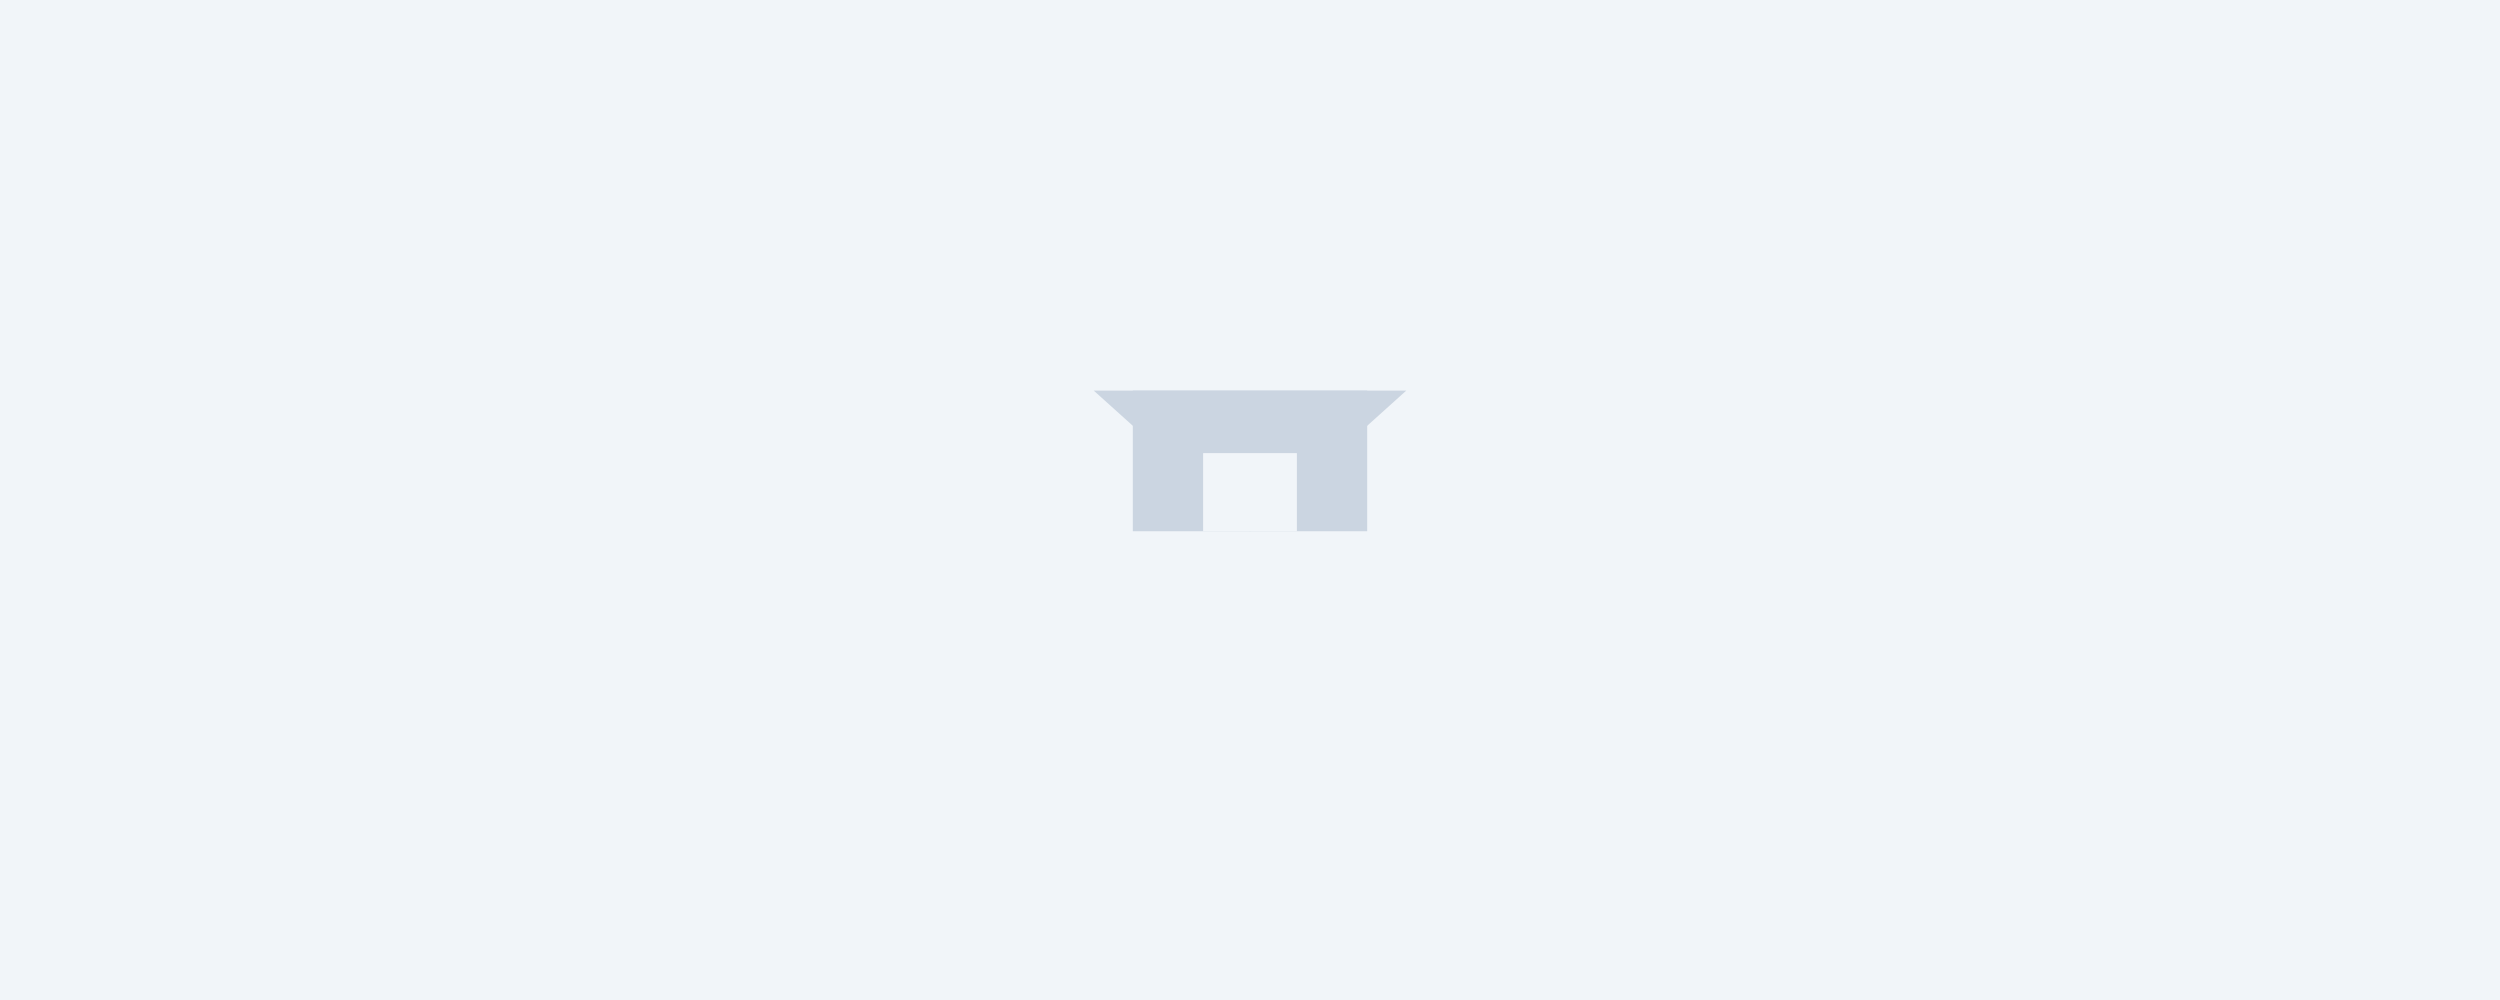
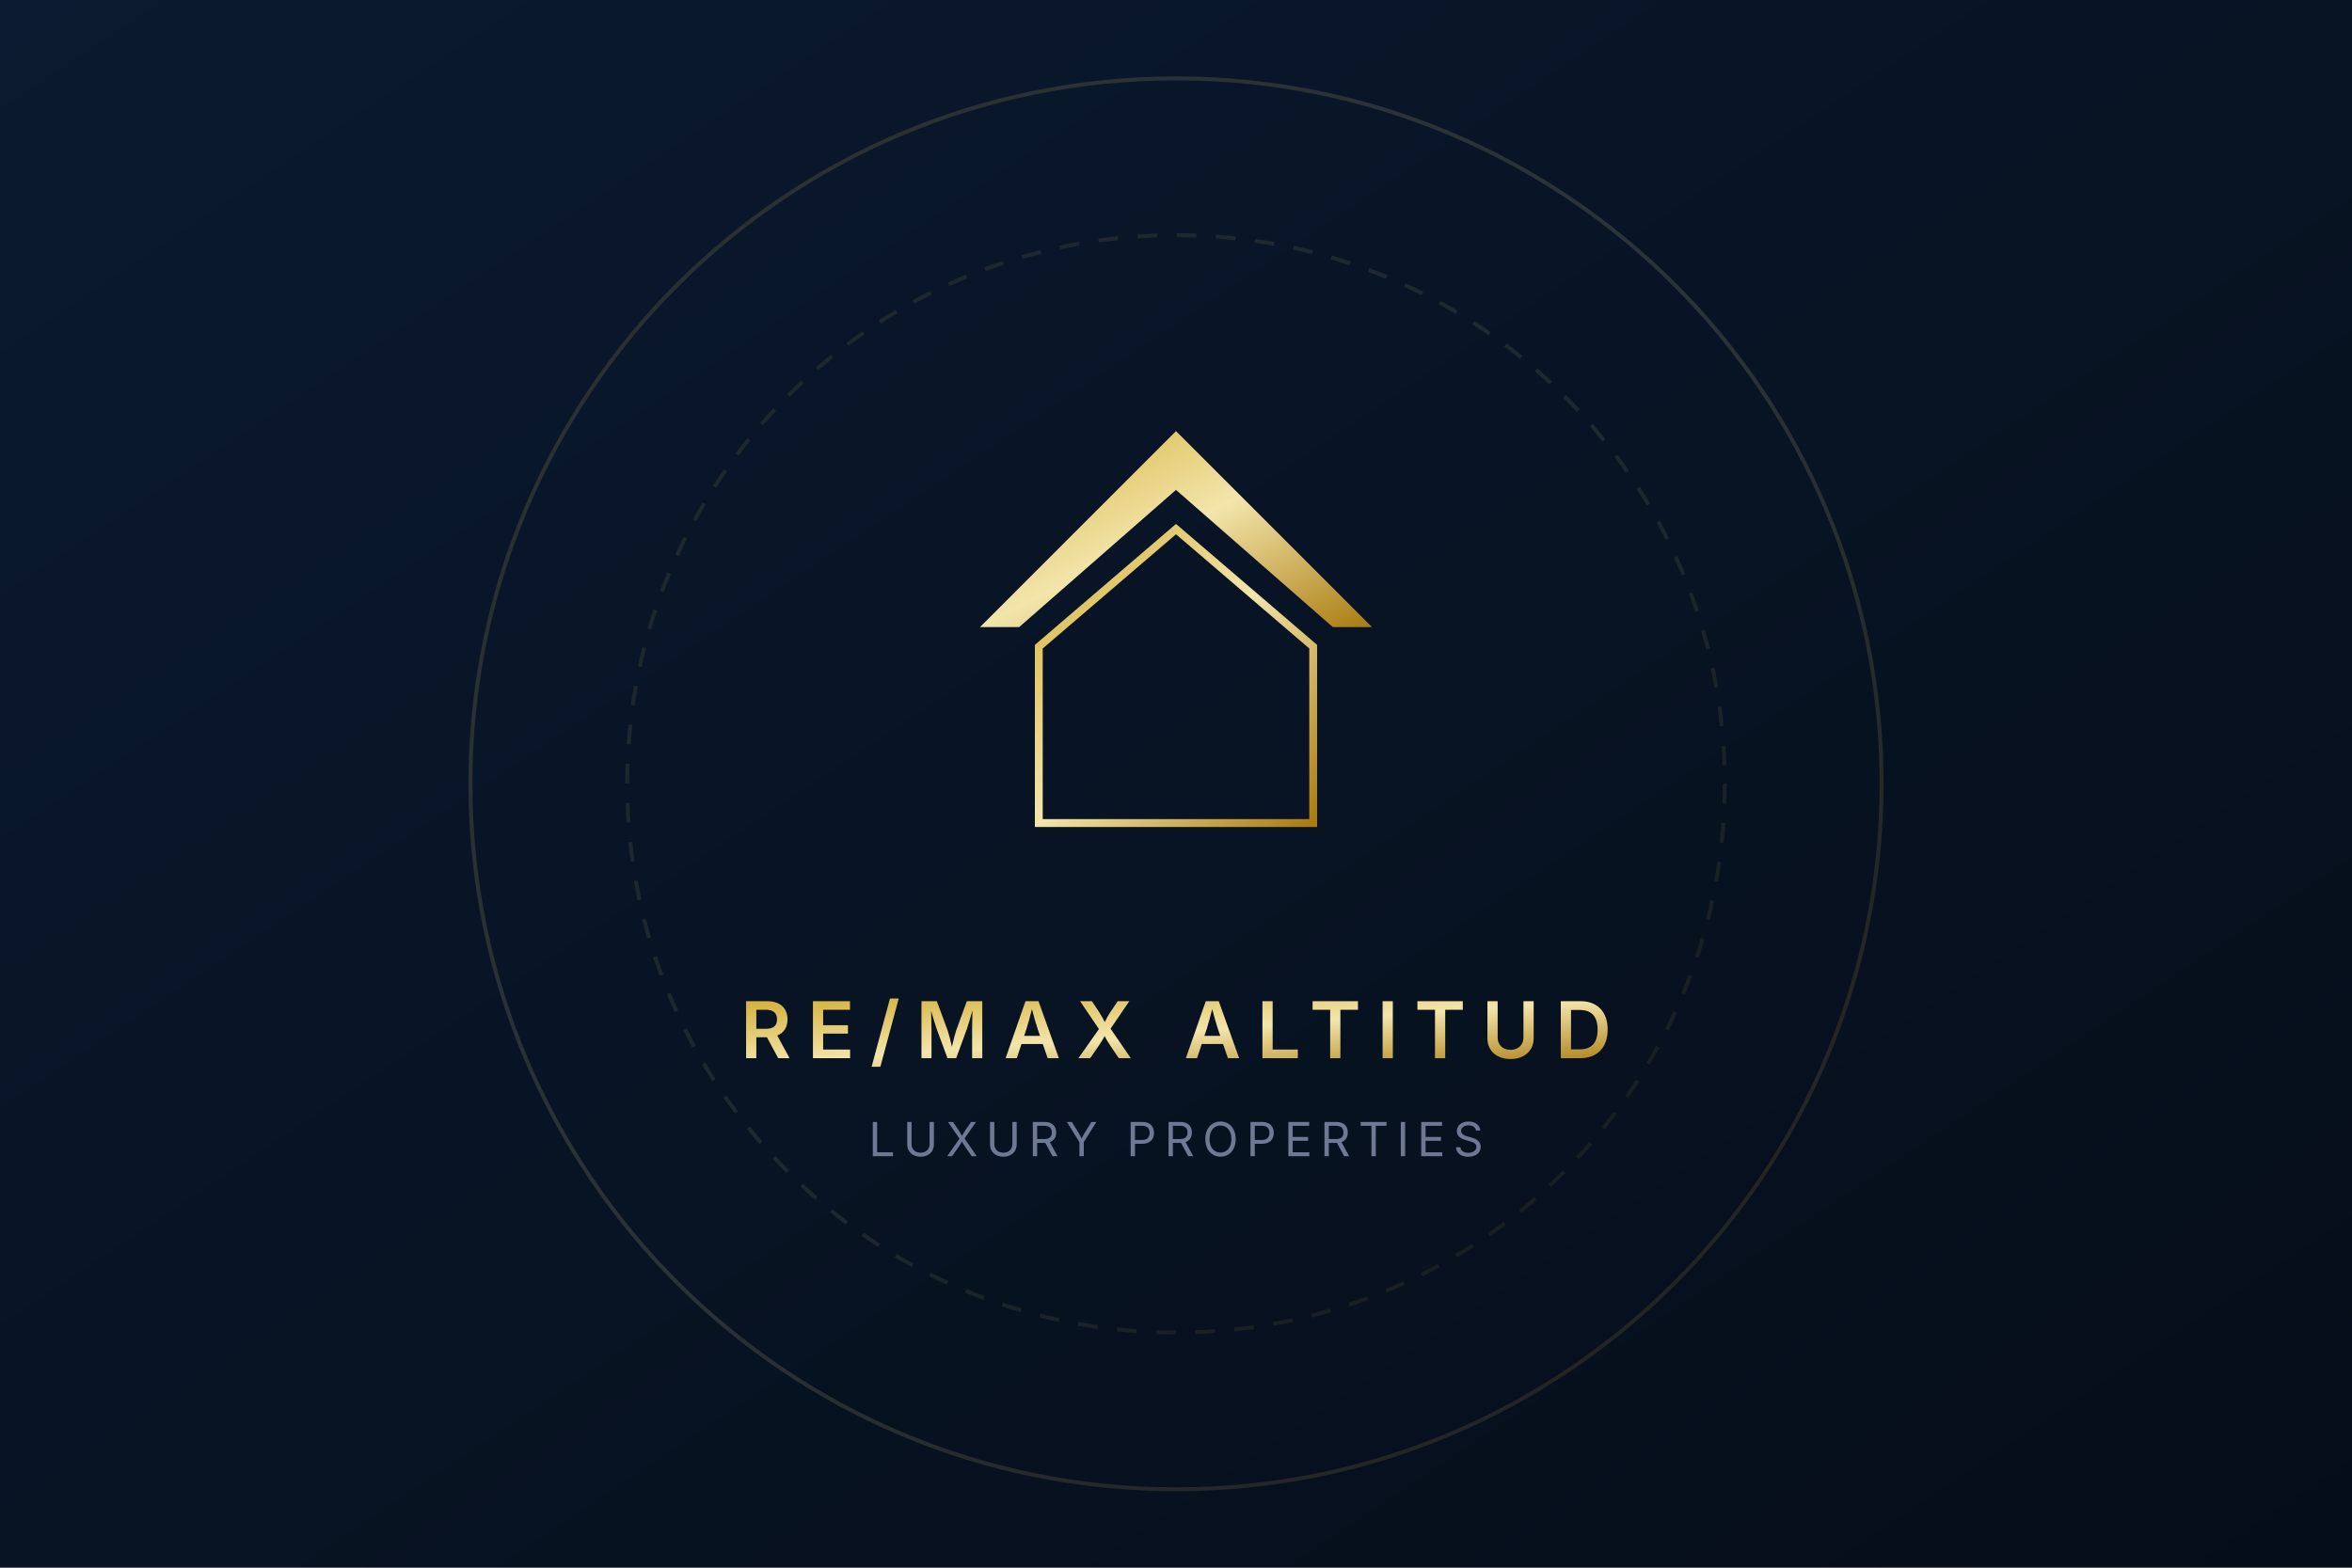
- <svg xmlns="http://www.w3.org/2000/svg" width="320" height="128" viewBox="0 0 320 128">
-   <rect width="320" height="128" fill="#f1f5f9" />
-   <g transform="translate(140,28)" fill="#cbd5e1">
-     <polygon points="20,40 0,22 40,22" />
-     <rect x="5" y="22" width="30" height="18" />
-     <rect x="14" y="30" width="12" height="10" fill="#f1f5f9" />
+ <svg xmlns="http://www.w3.org/2000/svg" viewBox="0 0 600 400" width="100%" height="100%">
+   <defs>
+     <linearGradient id="bg-grad" x1="0%" y1="0%" x2="100%" y2="100%">
+       <stop offset="0%" stop-color="#0b1a30" />
+       <stop offset="100%" stop-color="#050d18" />
+     </linearGradient>
+     <linearGradient id="gold-grad" x1="0%" y1="0%" x2="100%" y2="100%">
+       <stop offset="0%" stop-color="#D4AF37" />
+       <stop offset="50%" stop-color="#F3E5AB" />
+       <stop offset="100%" stop-color="#AA7C11" />
+     </linearGradient>
+   </defs>
+   <rect width="600" height="400" fill="url(#bg-grad)" />
+   <circle cx="300" cy="200" r="180" fill="none" stroke="url(#gold-grad)" stroke-width="1" opacity="0.15" />
+   <circle cx="300" cy="200" r="140" fill="none" stroke="url(#gold-grad)" stroke-dasharray="5 5" stroke-width="1" opacity="0.1" />
+   <g transform="translate(250, 110)">
+     <path d="M 50,0 L 100,50 L 90,50 L 50,15 L 10,50 L 0,50 Z" fill="url(#gold-grad)" />
+     <path d="M 15,55 L 15,100 L 85,100 L 85,55 L 50,25 Z" fill="none" stroke="url(#gold-grad)" stroke-width="2" />
+     <line x1="50" y1="60" x2="50" y2="100" stroke="url(#gold-grad)" stroke-width="1.5" />
+     <line x1="25" y1="75" x2="75" y2="75" stroke="url(#gold-grad)" stroke-width="1.5" />
  </g>
+   <text x="300" y="270" text-anchor="middle" fill="url(#gold-grad)" font-family="system-ui, -apple-system, sans-serif" font-size="20" font-weight="600" letter-spacing="4">RE/MAX ALTITUD</text>
+   <text x="300" y="295" text-anchor="middle" fill="#8892b0" font-family="system-ui, -apple-system, sans-serif" font-size="12" letter-spacing="2" opacity="0.8">LUXURY PROPERTIES</text>
</svg>
